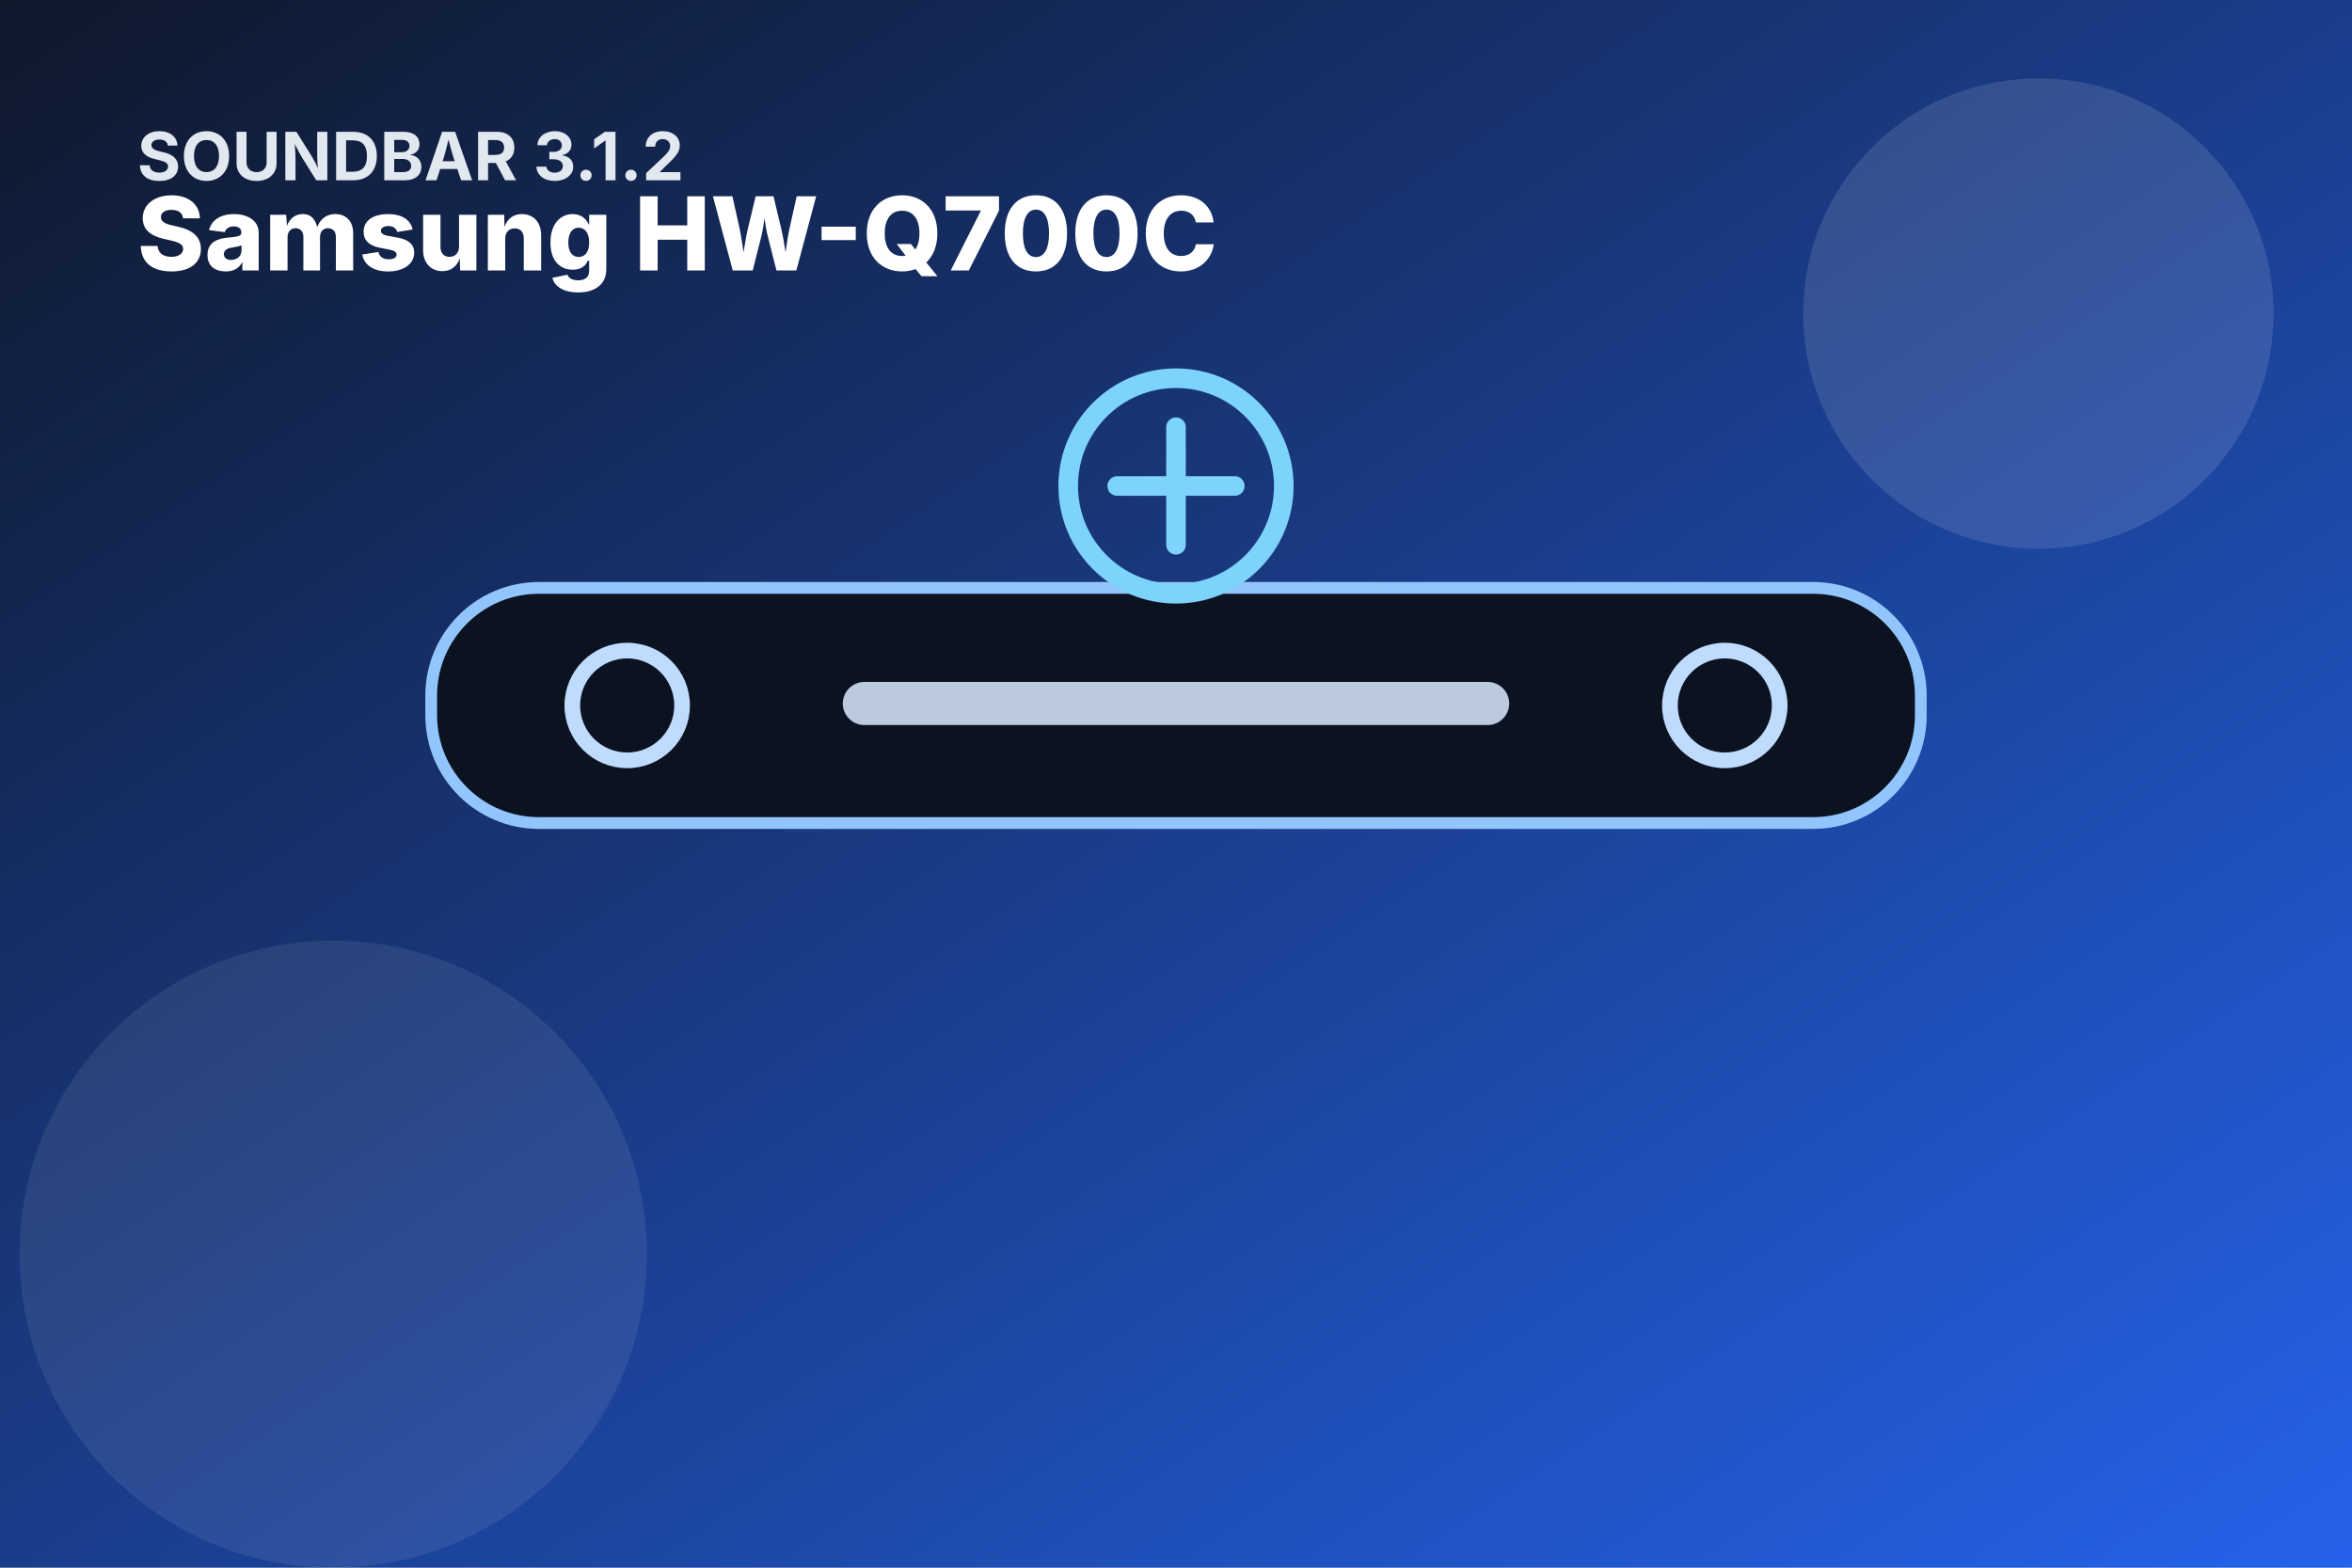
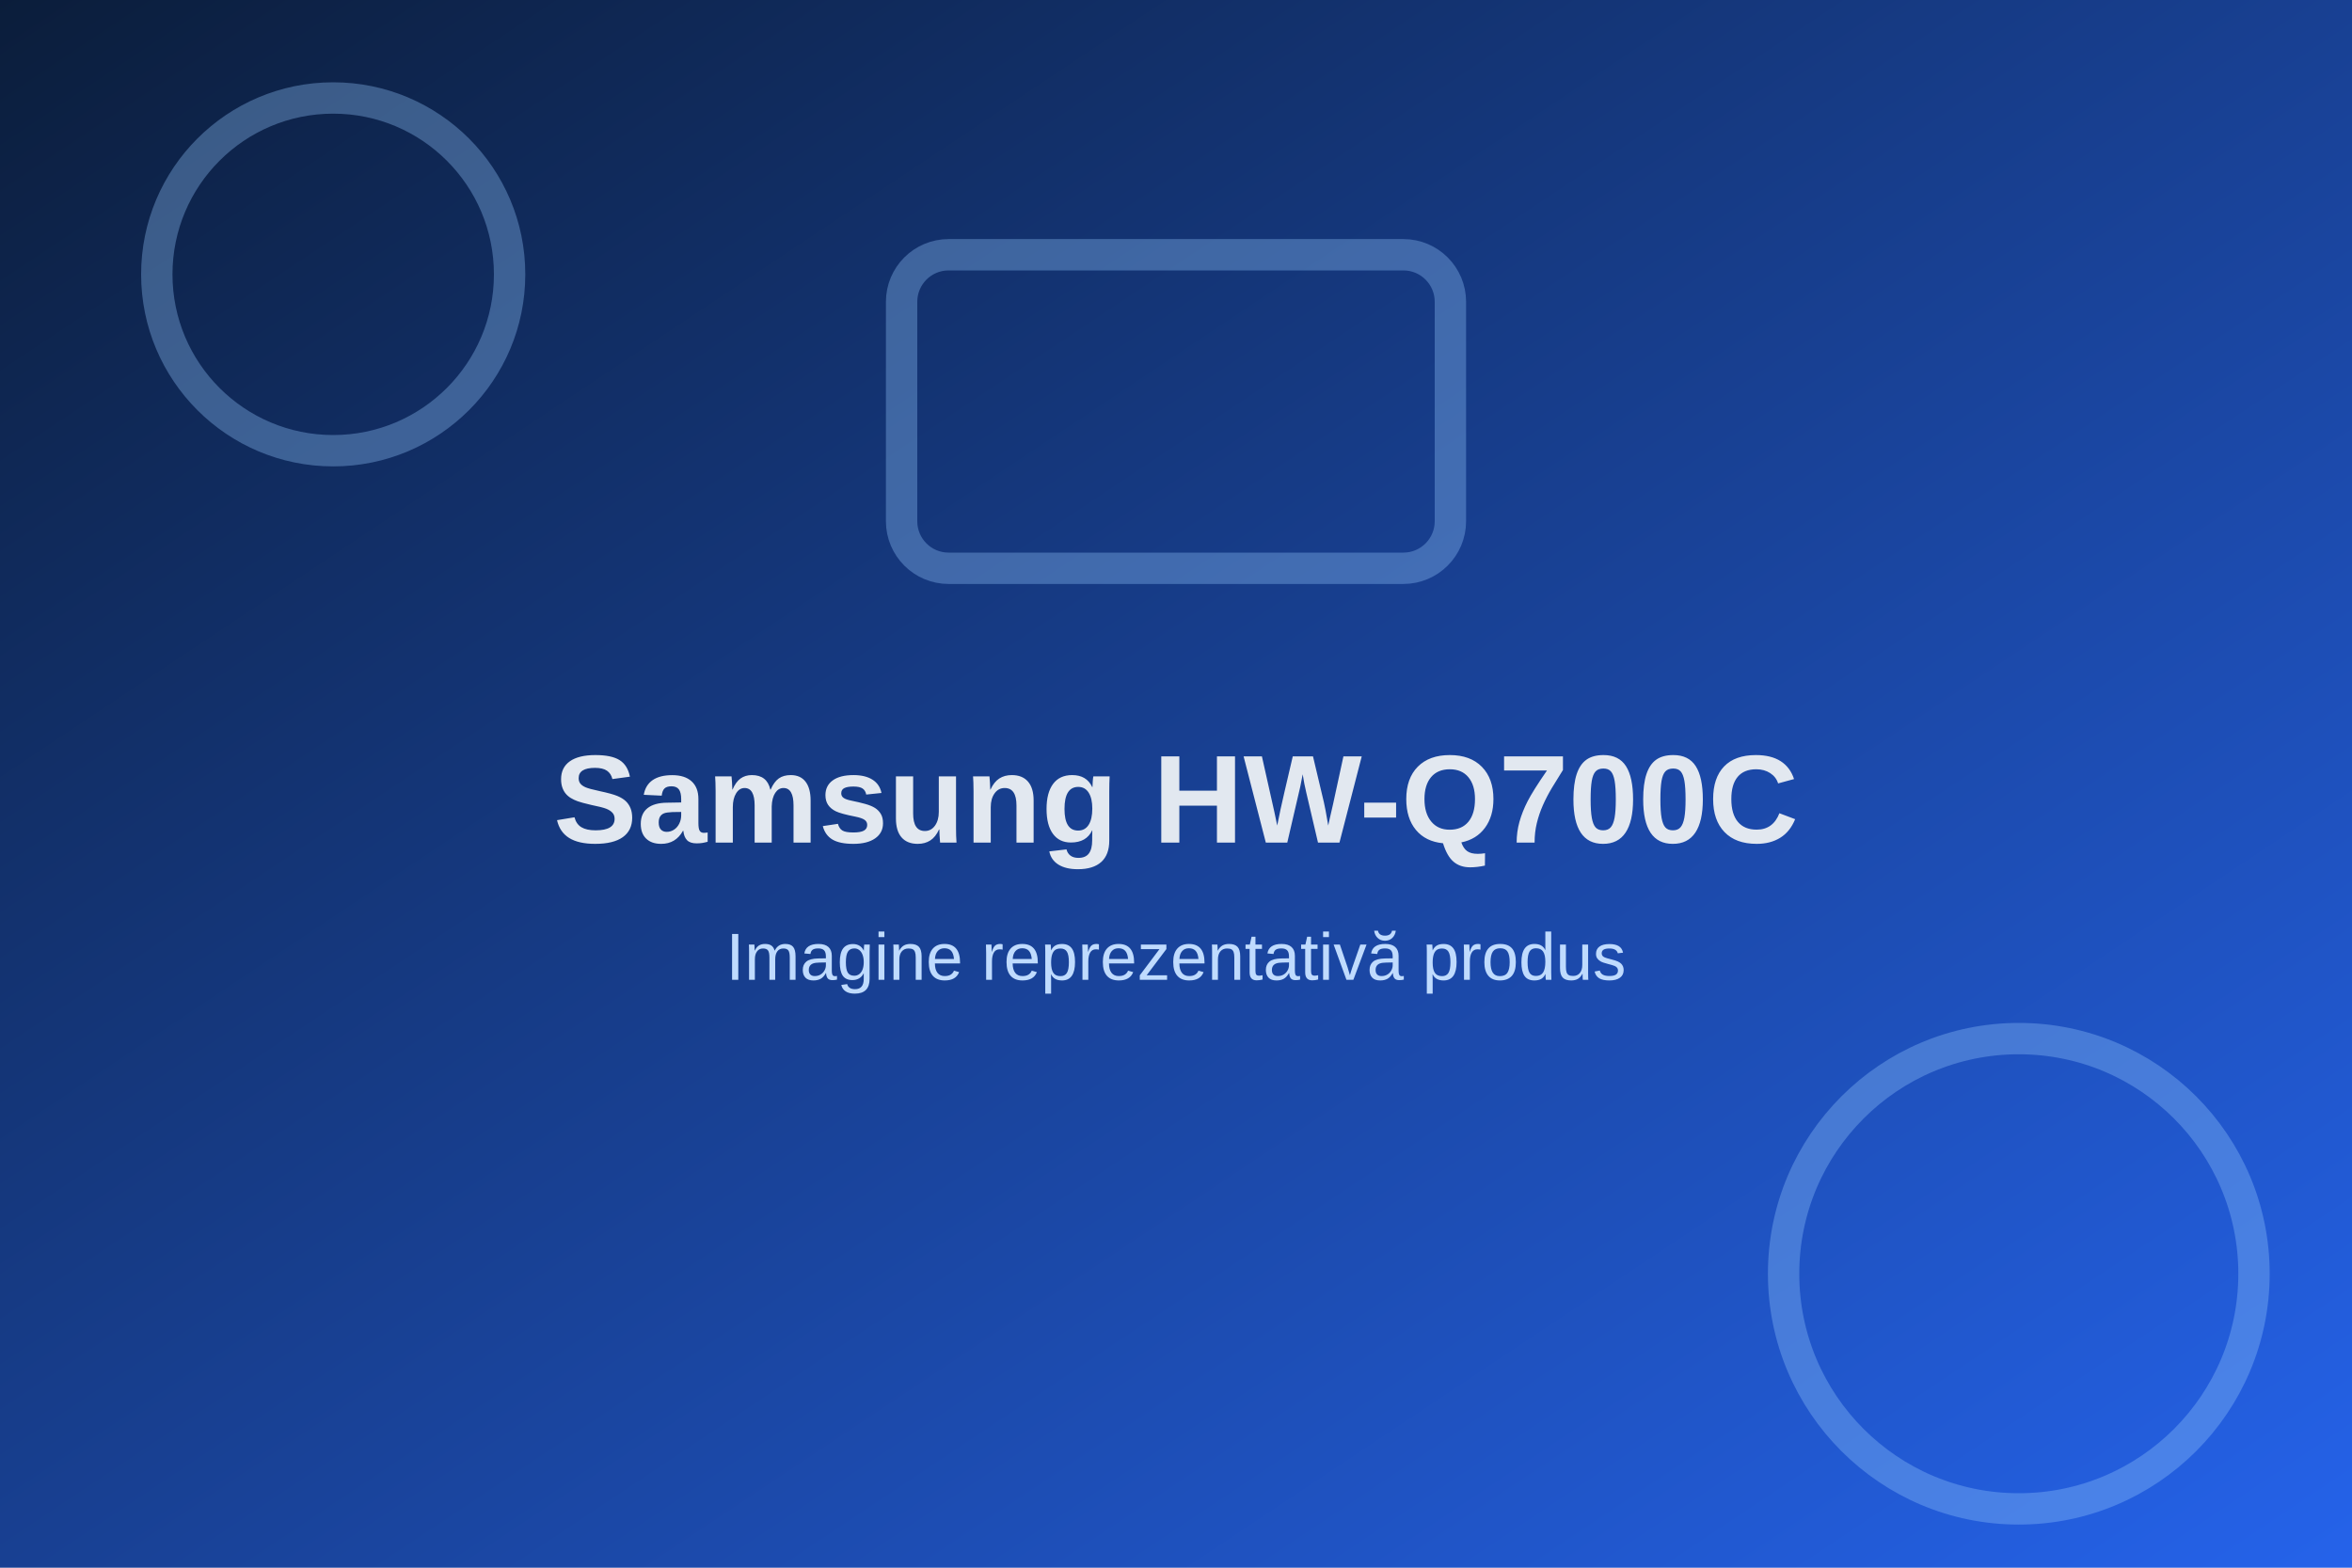
<svg xmlns="http://www.w3.org/2000/svg" width="1200" height="800" viewBox="0 0 1200 800" role="img" aria-label="Samsung HW-Q700C">
  <defs>
    <linearGradient id="bg" x1="0" y1="0" x2="1" y2="1">
-       <stop offset="0%" stop-color="#0f172a" />
+       <stop offset="0%" stop-color="#0b1d3a" />
      <stop offset="100%" stop-color="#2563eb" />
    </linearGradient>
  </defs>
  <rect width="1200" height="800" fill="url(#bg)" />
-   <circle cx="1040" cy="160" r="120" fill="rgba(255,255,255,0.12)" />
-   <circle cx="170" cy="640" r="160" fill="rgba(255,255,255,0.08)" />
-   <rect x="220" y="300" width="760" height="120" rx="55" fill="#0b1220" stroke="#93c5fd" stroke-width="6" />
-   <circle cx="320" cy="360" r="28" fill="none" stroke="#bfdbfe" stroke-width="8" />
-   <circle cx="880" cy="360" r="28" fill="none" stroke="#bfdbfe" stroke-width="8" />
-   <rect x="430" y="348" width="340" height="22" rx="11" fill="#dbeafe" opacity="0.85" />
-   <circle cx="600" cy="248" r="55" fill="none" stroke="#7dd3fc" stroke-width="10" />
-   <path d="M600 218v60M570 248h60" stroke="#7dd3fc" stroke-width="10" stroke-linecap="round" />
-   <text x="70" y="92" fill="#e2e8f0" font-size="34" font-family="Inter, Arial, sans-serif" font-weight="700">SOUNDBAR 3.1.2</text>
-   <text x="70" y="138" fill="white" font-size="52" font-family="Inter, Arial, sans-serif" font-weight="800">Samsung HW-Q700C</text>
+   <g fill="none" stroke="#93c5fd" stroke-width="16" opacity="0.35">
+     <circle cx="170" cy="140" r="90" />
+     <circle cx="1030" cy="650" r="120" />
+     <rect x="460" y="130" width="280" height="160" rx="24" />
+   </g>
+   <text x="600" y="430" fill="#e2e8f0" font-family="Arial, Helvetica, sans-serif" font-size="64" font-weight="700" text-anchor="middle">Samsung HW-Q700C</text>
+   <text x="600" y="500" fill="#bfdbfe" font-family="Arial, Helvetica, sans-serif" font-size="34" text-anchor="middle">Imagine reprezentativă produs</text>
</svg>
